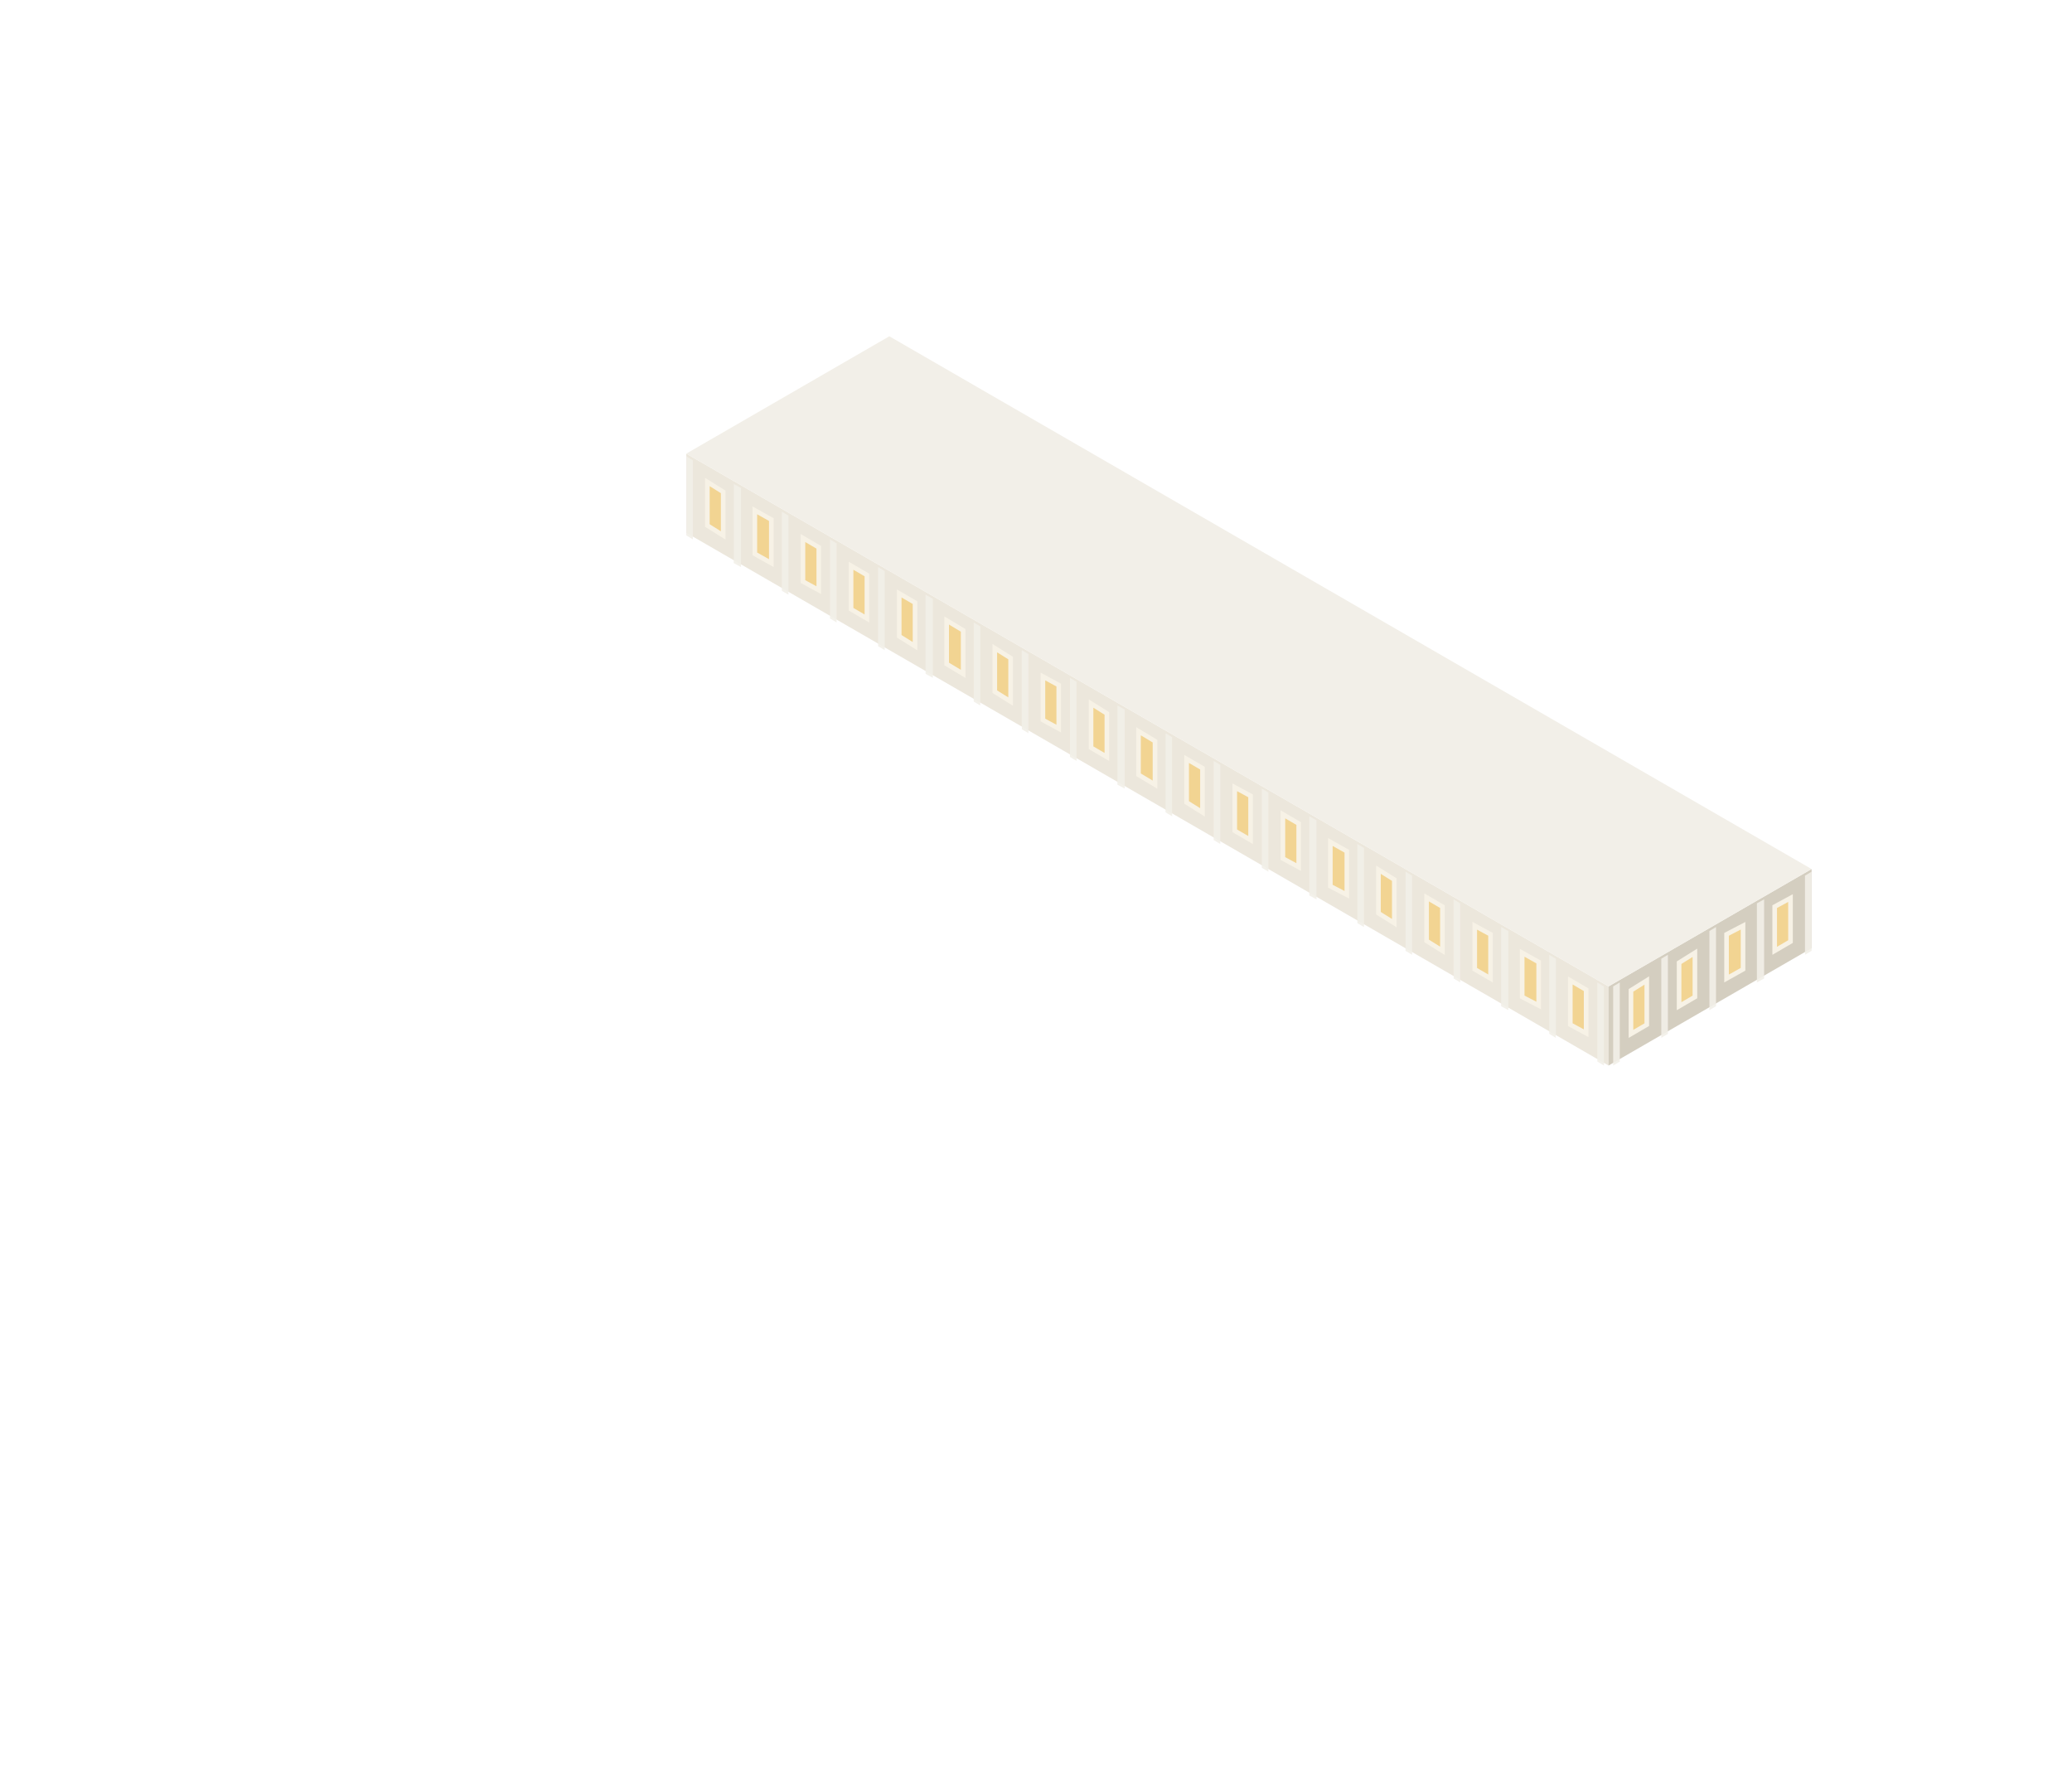
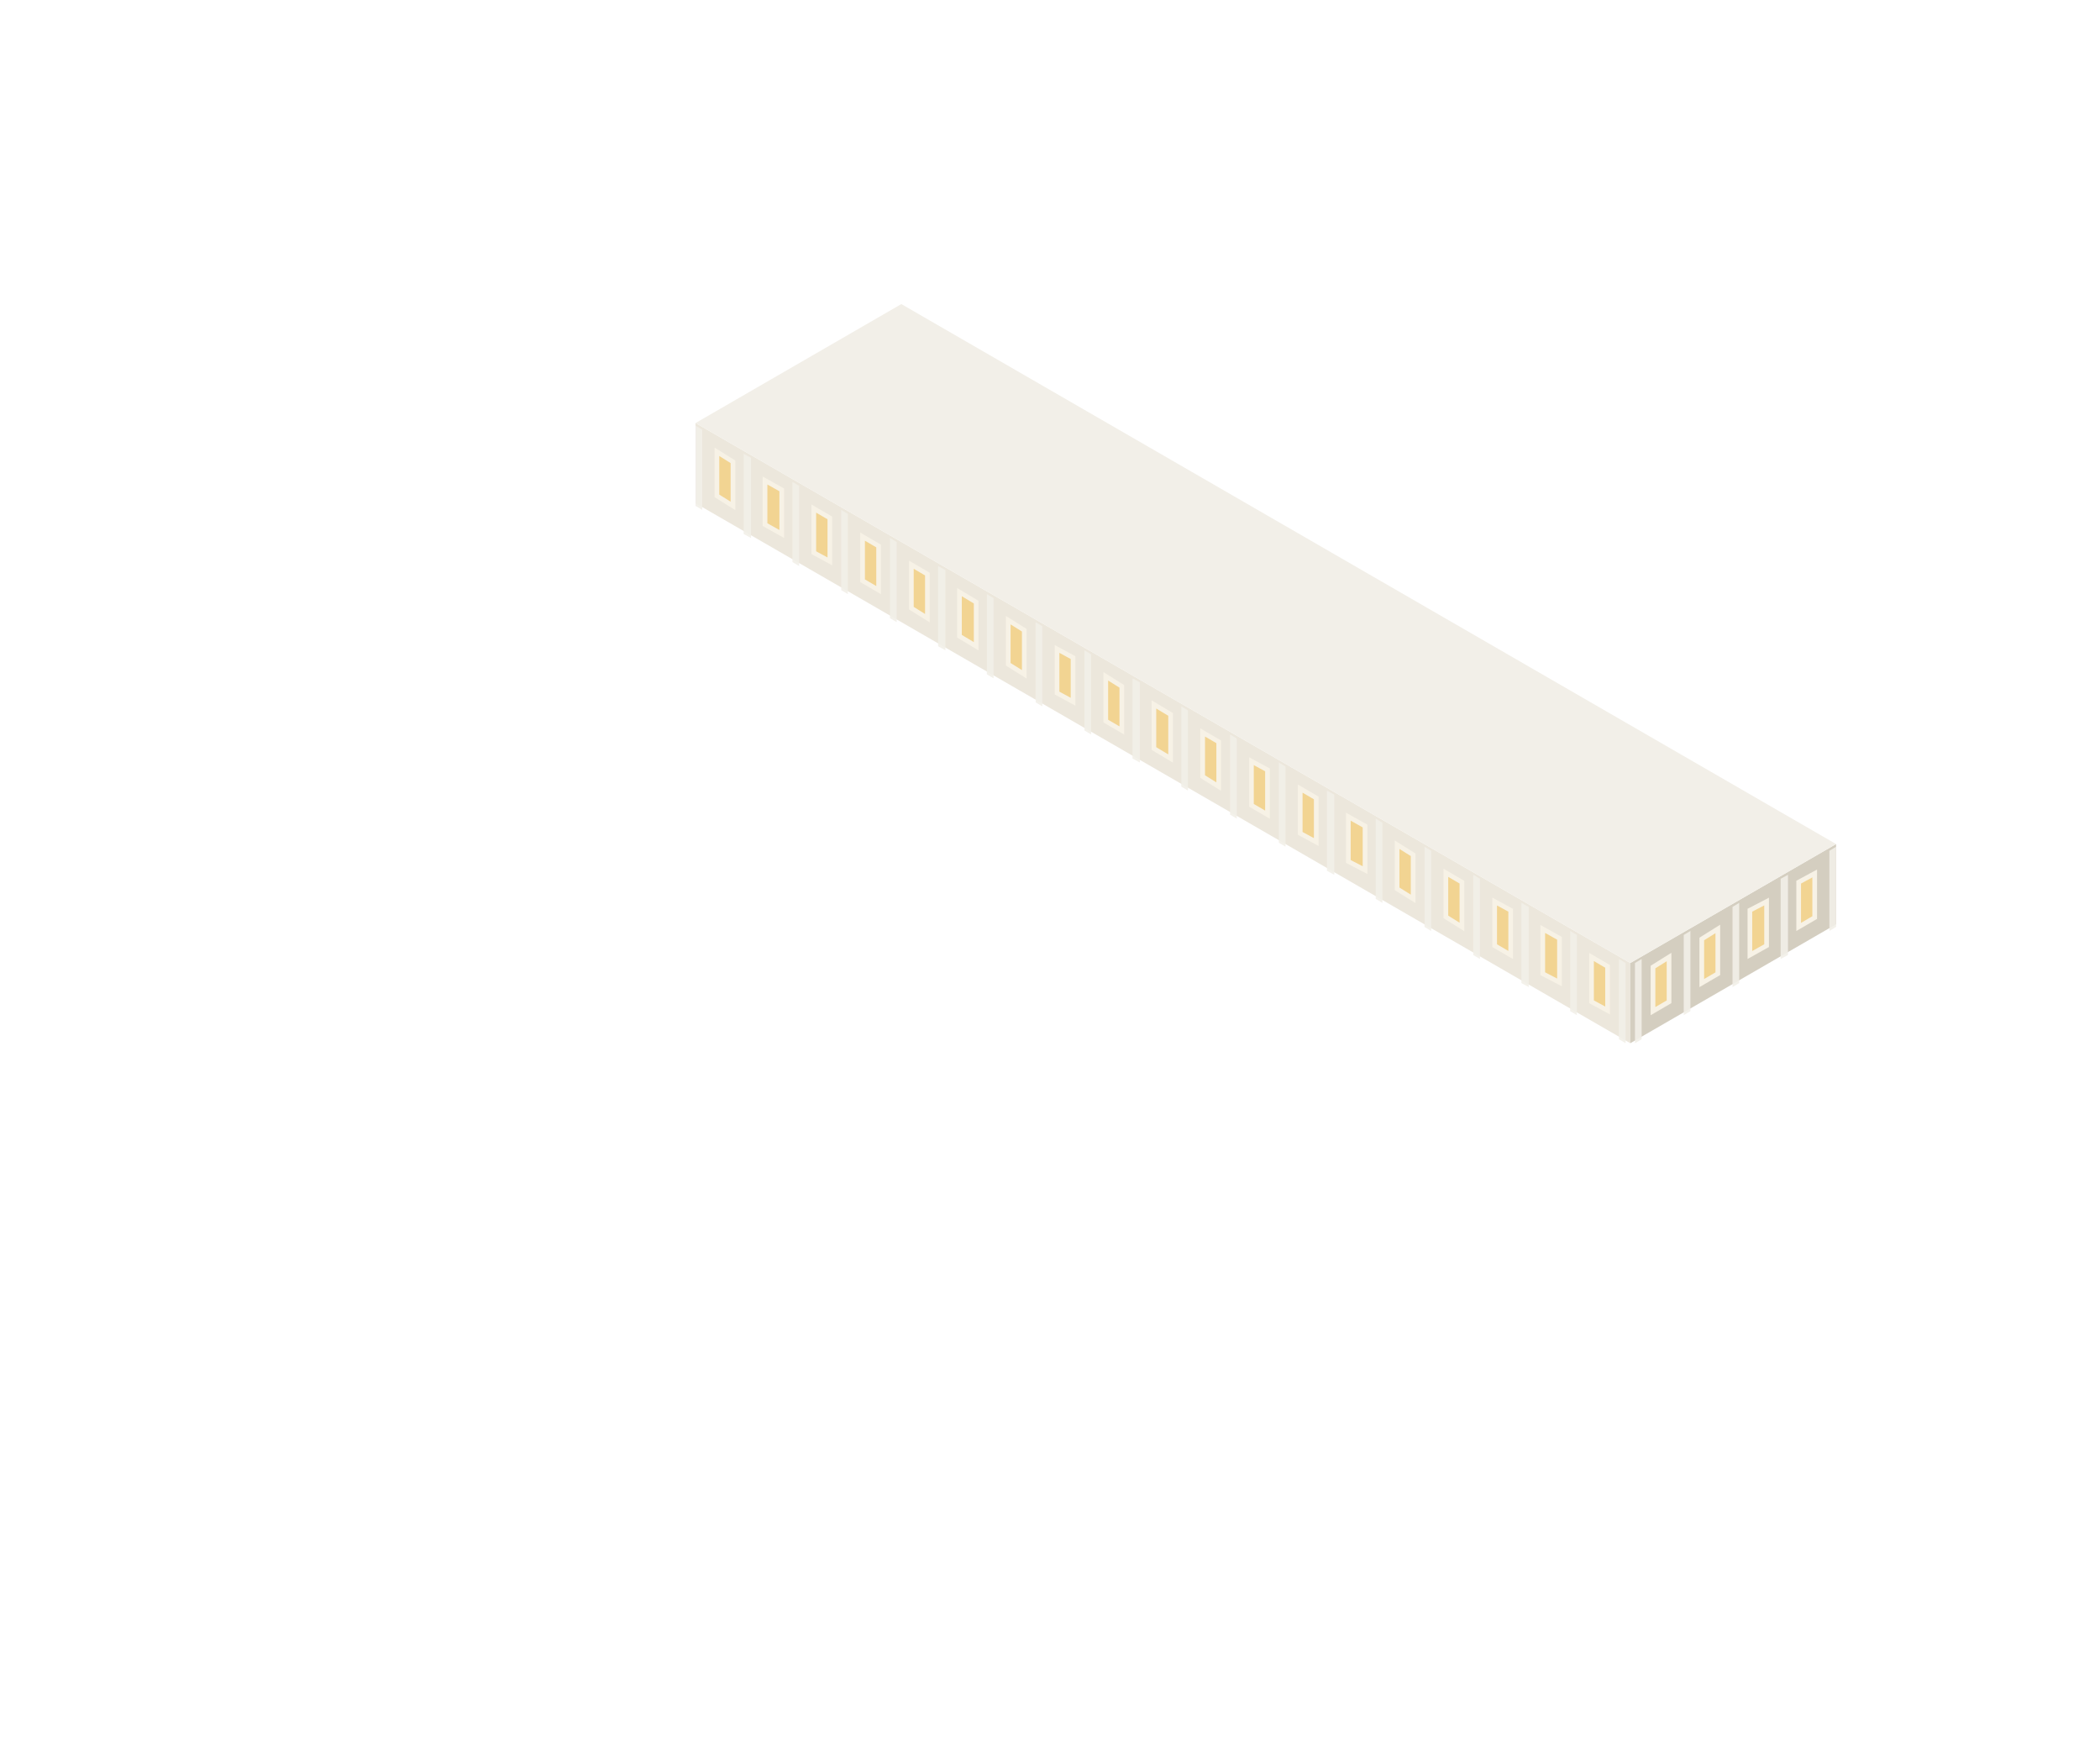
- <svg xmlns="http://www.w3.org/2000/svg" viewBox="273.7 152.7 314.3 268.2" width="628.6" height="536.4">
+ <svg xmlns="http://www.w3.org/2000/svg" viewBox="273.7 158.2 314.3 262.7" width="628.6" height="525.4">
  <defs>
    <linearGradient id="iso-lit-glow" x1="0" y1="0" x2="0" y2="1">
      <stop offset="0" stop-color="#FFFFFF" stop-opacity="0.75" />
      <stop offset="1" stop-color="#FFFFFF" stop-opacity="0" />
    </linearGradient>
    <linearGradient id="iso-lit-l" x1="0" y1="0" x2="0" y2="1">
      <stop offset="0" stop-color="#FFF7DC" />
      <stop offset="1" stop-color="#FFD47E" />
    </linearGradient>
    <linearGradient id="iso-lit-r" x1="0" y1="0" x2="0" y2="1">
      <stop offset="0" stop-color="#FBE2A2" />
      <stop offset="1" stop-color="#ECB65A" />
    </linearGradient>
  </defs>
  <polygon points="517.7,314.3 377.8,233.5 377.8,221.5 517.7,302.3" fill="#ECE7DC" />
  <polygon points="517,314.3 516,313.7 516,301.7 517,302.3" fill="#F2EFE8" opacity="0.9" />
  <polygon points="509.7,310.1 508.7,309.5 508.7,297.5 509.7,298.1" fill="#F2EFE8" opacity="0.9" />
  <polygon points="502.5,305.9 501.4,305.3 501.4,293.3 502.5,293.9" fill="#F2EFE8" opacity="0.9" />
  <polygon points="495.2,301.7 494.2,301.1 494.2,289.1 495.2,289.7" fill="#F2EFE8" opacity="0.9" />
  <polygon points="487.9,297.5 486.9,296.9 486.9,284.9 487.9,285.5" fill="#F2EFE8" opacity="0.9" />
  <polygon points="480.6,293.3 479.6,292.7 479.6,280.7 480.6,281.3" fill="#F2EFE8" opacity="0.9" />
  <polygon points="473.4,289.1 472.3,288.5 472.3,276.5 473.4,277.1" fill="#F2EFE8" opacity="0.9" />
  <polygon points="466.1,284.9 465.1,284.3 465.1,272.3 466.1,272.9" fill="#F2EFE8" opacity="0.9" />
  <polygon points="458.8,280.7 457.8,280.1 457.8,268.1 458.8,268.7" fill="#F2EFE8" opacity="0.9" />
  <polygon points="451.5,276.5 450.5,275.9 450.5,263.9 451.5,264.5" fill="#F2EFE8" opacity="0.9" />
  <polygon points="444.3,272.3 443.2,271.7 443.2,259.7 444.3,260.3" fill="#F2EFE8" opacity="0.9" />
  <polygon points="437,268.1 436,267.5 436,255.5 437,256.1" fill="#F2EFE8" opacity="0.9" />
  <polygon points="429.7,263.9 428.7,263.3 428.7,251.3 429.7,251.9" fill="#F2EFE8" opacity="0.9" />
  <polygon points="422.4,259.7 421.4,259.1 421.4,247.1 422.4,247.7" fill="#F2EFE8" opacity="0.9" />
  <polygon points="415.2,255.5 414.1,254.9 414.1,242.9 415.2,243.5" fill="#F2EFE8" opacity="0.9" />
  <polygon points="407.9,251.3 406.9,250.7 406.9,238.7 407.9,239.3" fill="#F2EFE8" opacity="0.9" />
  <polygon points="400.6,247.1 399.6,246.5 399.6,234.5 400.6,235.1" fill="#F2EFE8" opacity="0.9" />
  <polygon points="393.3,242.9 392.3,242.3 392.3,230.3 393.3,230.9" fill="#F2EFE8" opacity="0.9" />
  <polygon points="386.1,238.7 385,238.1 385,226.1 386.1,226.7" fill="#F2EFE8" opacity="0.9" />
  <polygon points="378.8,234.5 377.8,233.9 377.8,221.9 378.8,222.5" fill="#F2EFE8" opacity="0.9" />
  <polygon points="514.3,309.4 511.9,308.1 511.9,301.4 514.3,302.8" fill="#F2D492" stroke="#F7F2E6" stroke-width="0.7" />
  <polygon points="507.1,305.2 504.6,303.9 504.6,297.2 507.1,298.6" fill="#F2D492" stroke="#F7F2E6" stroke-width="0.7" />
  <polygon points="499.8,301.1 497.4,299.7 497.4,293.1 499.8,294.4" fill="#F2D492" stroke="#F7F2E6" stroke-width="0.7" />
  <polygon points="492.5,296.9 490.1,295.4 490.1,288.8 492.5,290.2" fill="#F2D492" stroke="#F7F2E6" stroke-width="0.7" />
  <polygon points="485.2,292.7 482.8,291.2 482.8,284.6 485.2,286.1" fill="#F2D492" stroke="#F7F2E6" stroke-width="0.7" />
  <polygon points="478,288.4 475.5,287.1 475.5,280.4 478,281.8" fill="#F2D492" stroke="#F7F2E6" stroke-width="0.7" />
  <polygon points="470.7,284.2 468.3,282.9 468.3,276.2 470.7,277.6" fill="#F2D492" stroke="#F7F2E6" stroke-width="0.7" />
  <polygon points="463.4,280.1 461,278.7 461,272.1 463.4,273.4" fill="#F2D492" stroke="#F7F2E6" stroke-width="0.7" />
  <polygon points="456.1,275.9 453.7,274.4 453.7,267.8 456.1,269.2" fill="#F2D492" stroke="#F7F2E6" stroke-width="0.7" />
  <polygon points="448.9,271.7 446.4,270.2 446.4,263.6 448.9,265.1" fill="#F2D492" stroke="#F7F2E6" stroke-width="0.7" />
  <polygon points="441.6,267.5 439.2,266.1 439.2,259.4 441.6,260.9" fill="#F2D492" stroke="#F7F2E6" stroke-width="0.7" />
  <polygon points="434.3,263.2 431.9,261.9 431.9,255.3 434.3,256.6" fill="#F2D492" stroke="#F7F2E6" stroke-width="0.7" />
  <polygon points="427,259.1 424.6,257.6 424.6,251 427,252.5" fill="#F2D492" stroke="#F7F2E6" stroke-width="0.7" />
  <polygon points="419.8,254.9 417.3,253.4 417.3,246.8 419.8,248.3" fill="#F2D492" stroke="#F7F2E6" stroke-width="0.7" />
  <polygon points="412.5,250.7 410.1,249.2 410.1,242.7 412.5,244.1" fill="#F2D492" stroke="#F7F2E6" stroke-width="0.7" />
  <polygon points="405.2,246.5 402.8,245.1 402.8,238.5 405.2,239.9" fill="#F2D492" stroke="#F7F2E6" stroke-width="0.7" />
  <polygon points="397.9,242.2 395.5,240.9 395.5,234.3 397.9,235.7" fill="#F2D492" stroke="#F7F2E6" stroke-width="0.7" />
  <polygon points="390.7,238.1 388.2,236.7 388.2,230.1 390.7,231.5" fill="#F2D492" stroke="#F7F2E6" stroke-width="0.7" />
  <polygon points="383.4,233.9 381,232.4 381,225.8 383.4,227.3" fill="#F2D492" stroke="#F7F2E6" stroke-width="0.7" />
  <polygon points="548.5,296.5 517.7,314.3 517.7,302.3 548.5,284.5" fill="#D4CEC0" />
  <polygon points="548.5,296.9 547.5,297.5 547.5,285.5 548.5,284.9" fill="#F2EFE8" opacity="0.9" />
  <polygon points="541.3,301.1 540.2,301.7 540.2,289.7 541.3,289.1" fill="#F2EFE8" opacity="0.9" />
  <polygon points="534,305.3 533,305.9 533,293.9 534,293.3" fill="#F2EFE8" opacity="0.9" />
  <polygon points="526.7,309.5 525.7,310.1 525.7,298.1 526.7,297.5" fill="#F2EFE8" opacity="0.9" />
  <polygon points="519.4,313.7 518.4,314.3 518.4,302.3 519.4,301.7" fill="#F2EFE8" opacity="0.9" />
  <polygon points="545.3,295.5 542.9,296.9 542.9,290.2 545.3,288.9" fill="#F2D492" stroke="#F7F2E6" stroke-width="0.7" />
  <polygon points="538.1,299.7 535.6,301.1 535.6,294.4 538.1,293.1" fill="#F2D492" stroke="#F7F2E6" stroke-width="0.7" />
  <polygon points="530.8,303.9 528.4,305.3 528.4,298.7 530.8,297.2" fill="#F2D492" stroke="#F7F2E6" stroke-width="0.7" />
  <polygon points="523.5,308.1 521.1,309.5 521.1,302.9 523.5,301.4" fill="#F2D492" stroke="#F7F2E6" stroke-width="0.7" />
  <polygon points="377.8,221.5 408.6,203.7 548.5,284.5 517.7,302.3" fill="#F2EFE8" />
</svg>
